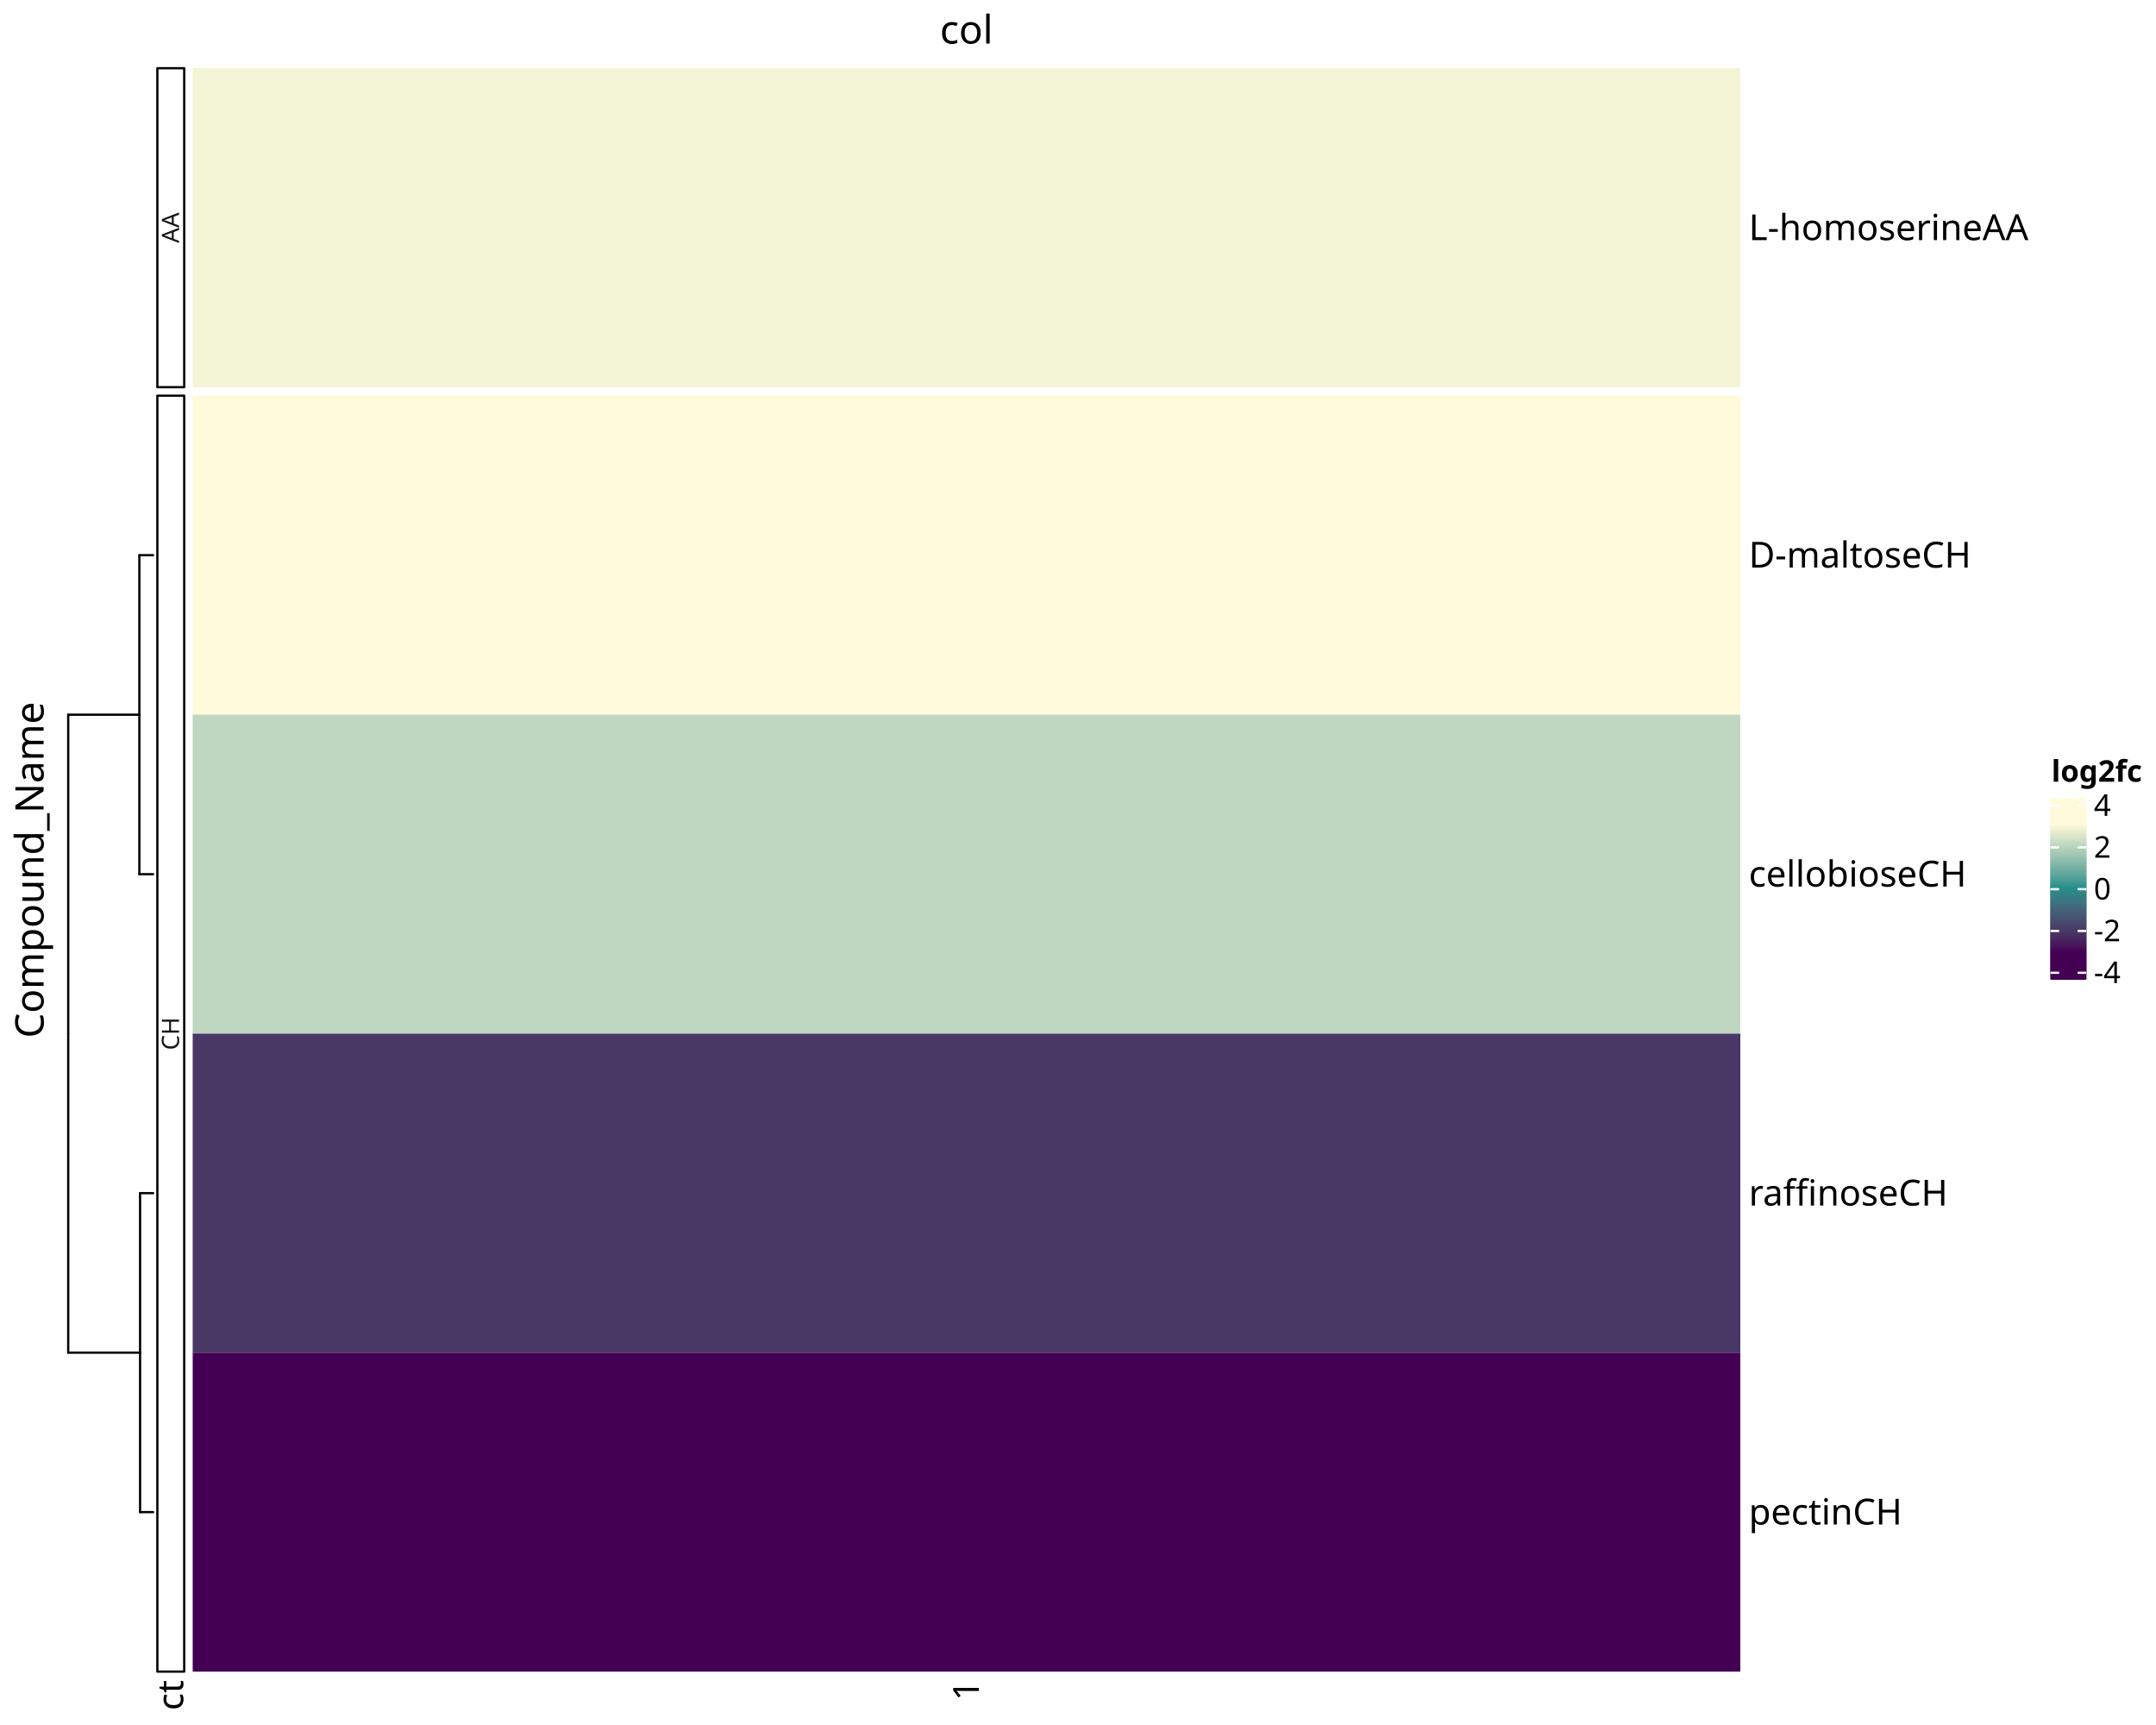
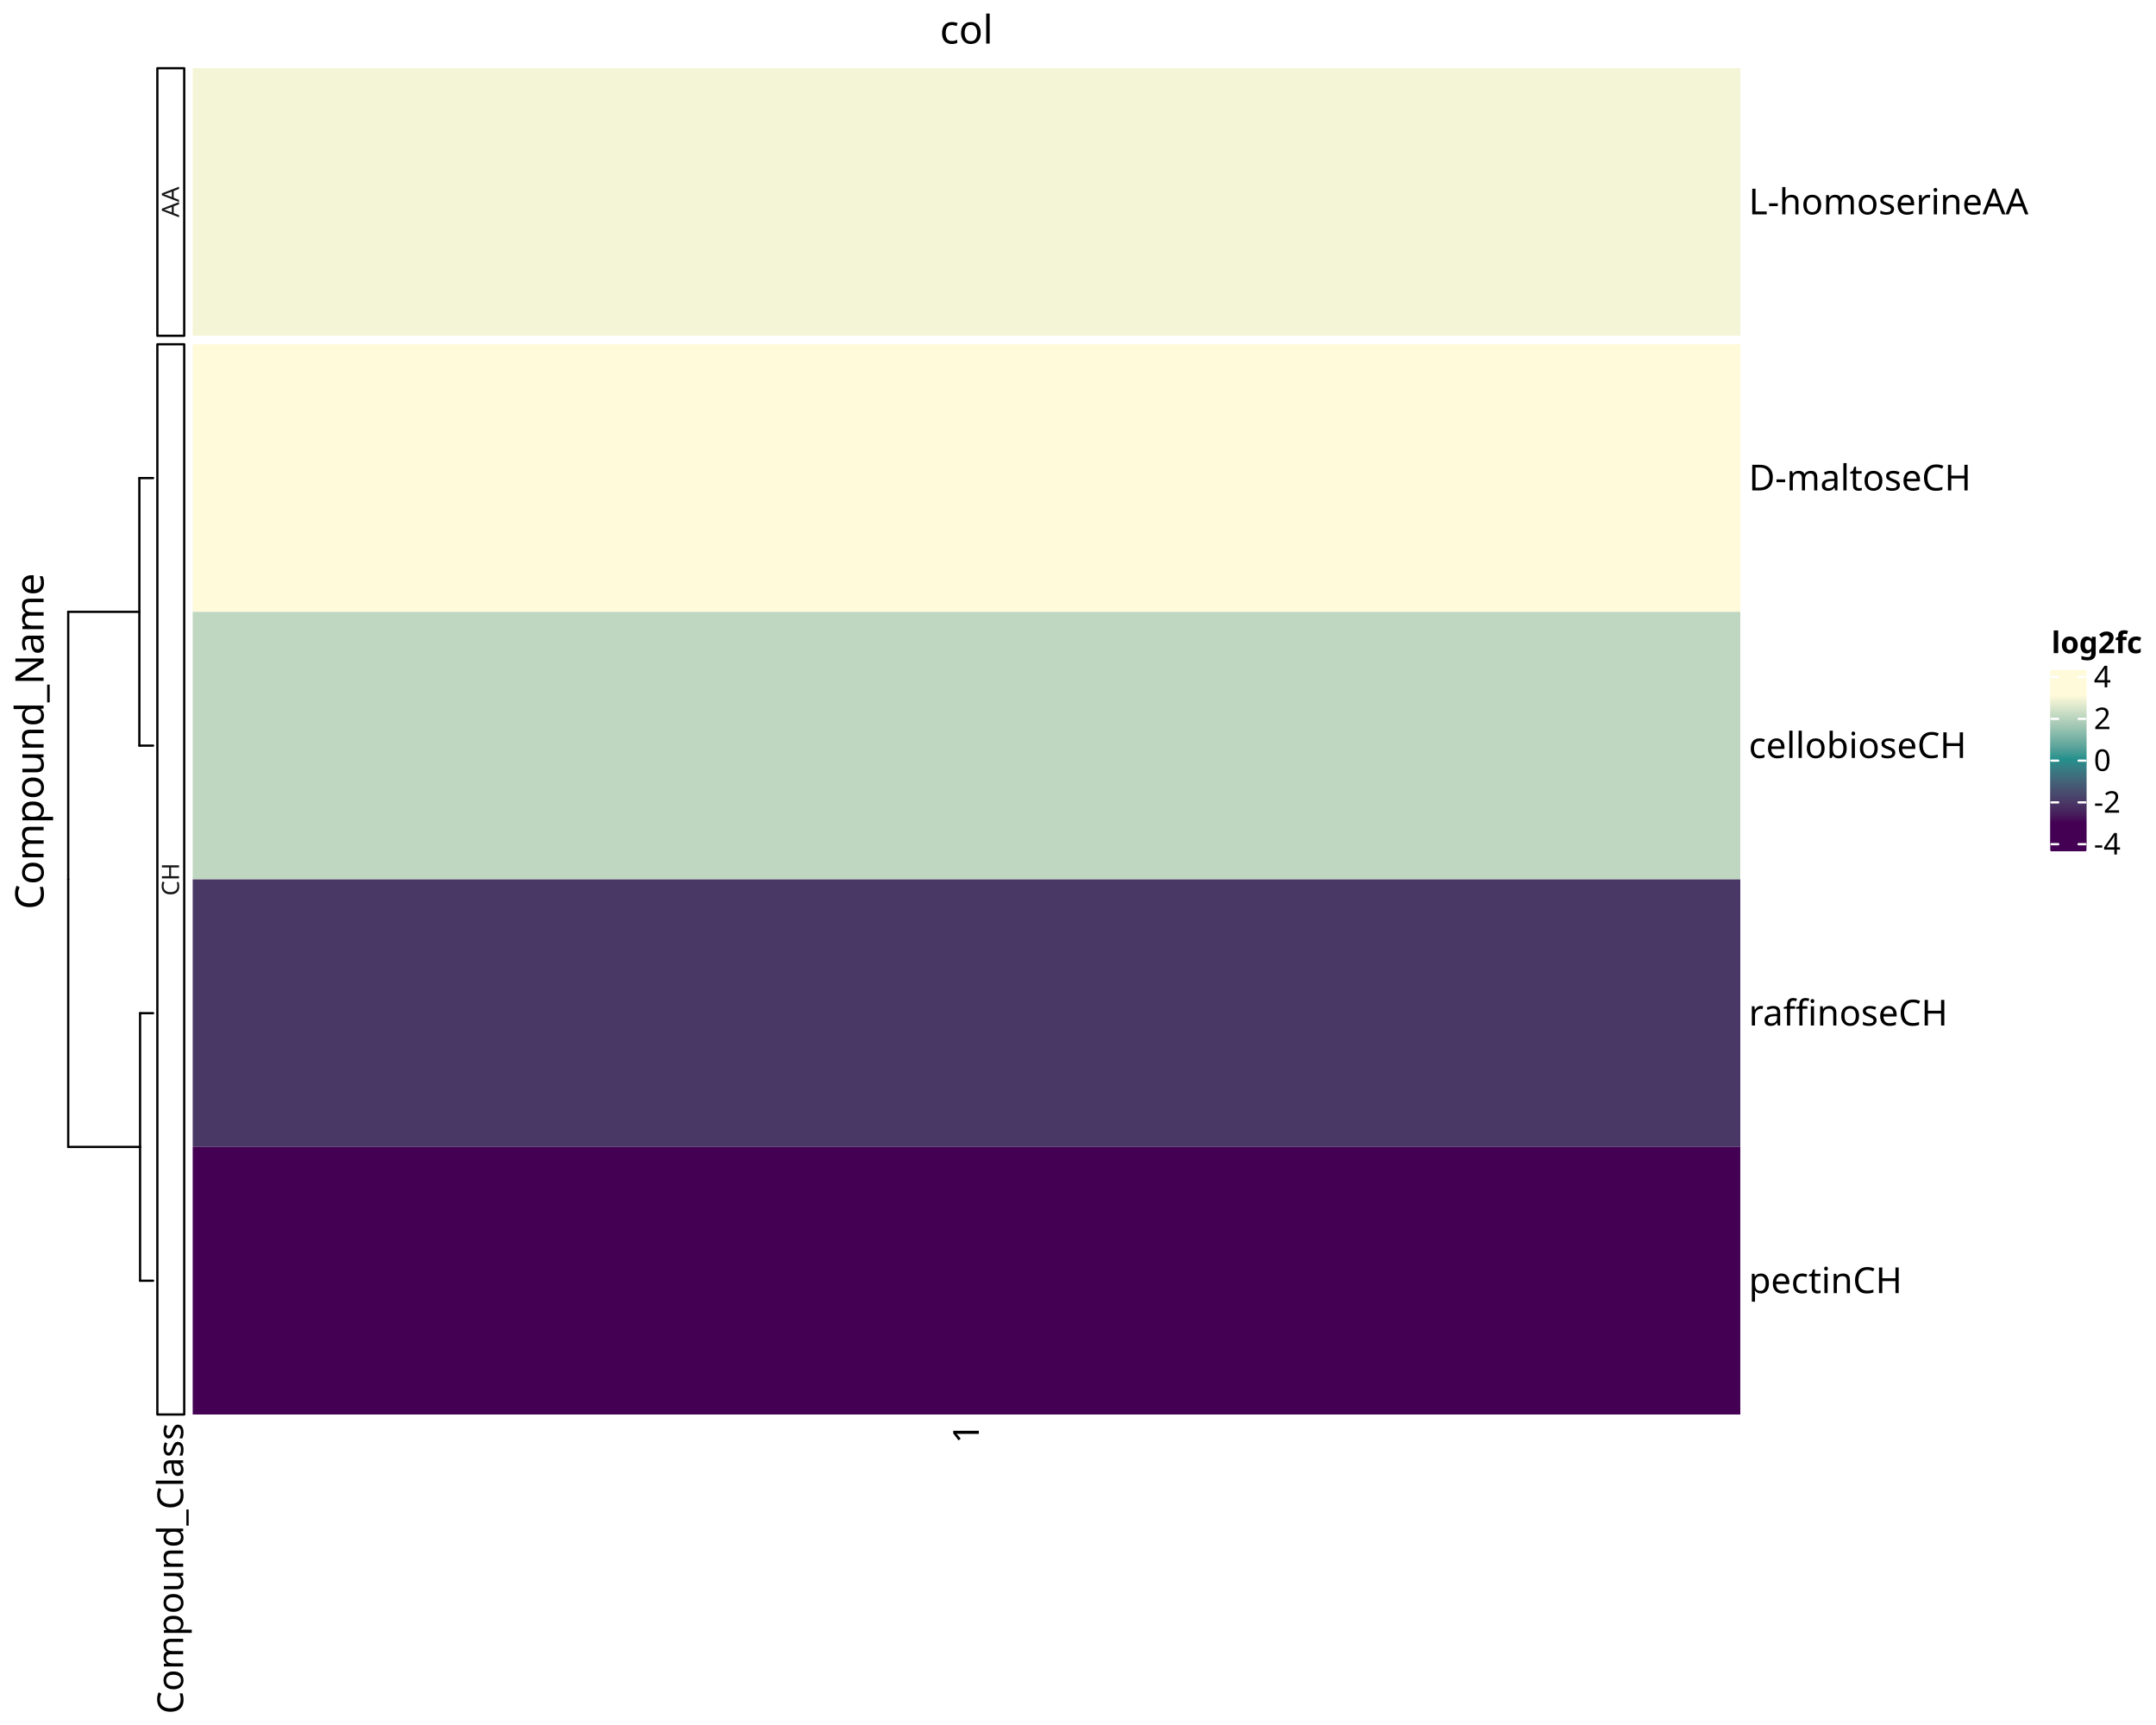
<svg xmlns="http://www.w3.org/2000/svg" class="svglite" data-engine-version="2.0" width="720.00pt" height="576.00pt" viewBox="0 0 720.00 576.00">
  <defs>
    <style type="text/css">
    .svglite line, .svglite polyline, .svglite polygon, .svglite path, .svglite rect, .svglite circle {
      fill: none;
      stroke: #000000;
      stroke-linecap: round;
      stroke-linejoin: round;
      stroke-miterlimit: 10.00;
    }
  </style>
  </defs>
  <rect width="100%" height="100%" style="stroke: none; fill: #FFFFFF;" />
  <defs>
    <clipPath id="cpMC4wMHw3MjAuMDB8MC4wMHw1NzYuMDA=">
      <rect x="0.00" y="0.00" width="720.00" height="576.00" />
    </clipPath>
  </defs>
  <g clip-path="url(#cpMC4wMHw3MjAuMDB8MC4wMHw1NzYuMDA=)">
    <rect x="0.00" y="0.00" width="720.00" height="576.00" style="stroke-width: 0.75; stroke: #FFFFFF; fill: #FFFFFF;" />
-     <rect x="64.35" y="22.78" width="516.83" height="106.51" style="stroke-width: 0.75; stroke: none; fill: #F4F5D6;" />
-     <rect x="64.35" y="132.13" width="516.83" height="106.51" style="stroke-width: 0.75; stroke: none; fill: #FEFADA;" />
-     <rect x="64.35" y="238.64" width="516.83" height="106.51" style="stroke-width: 0.75; stroke: none; fill: #BFD7C0;" />
-     <rect x="64.35" y="345.15" width="516.83" height="106.51" style="stroke-width: 0.75; stroke: none; fill: #493765;" />
-     <rect x="64.35" y="451.67" width="516.83" height="106.51" style="stroke-width: 0.75; stroke: none; fill: #440154;" />
+     <rect x="64.35" y="22.78" width="516.83" height="89.34" style="stroke-width: 0.75; stroke: none; fill: #F4F5D6;" />
+     <rect x="64.35" y="114.96" width="516.83" height="89.34" style="stroke-width: 0.75; stroke: none; fill: #FEFADA;" />
+     <rect x="64.35" y="204.30" width="516.83" height="89.34" style="stroke-width: 0.75; stroke: none; fill: #BFD7C0;" />
+     <rect x="64.35" y="293.64" width="516.83" height="89.34" style="stroke-width: 0.75; stroke: none; fill: #493765;" />
+     <rect x="64.35" y="382.98" width="516.83" height="89.34" style="stroke-width: 0.75; stroke: none; fill: #440154;" />
    <text x="322.76" y="14.56" text-anchor="middle" style="font-size: 13.20px; font-family: sans;" textLength="16.88px" lengthAdjust="spacingAndGlyphs">col</text>
-     <text transform="translate(14.56,290.48) rotate(-90)" text-anchor="middle" style="font-size: 13.20px; font-family: sans;" textLength="107.15px" lengthAdjust="spacingAndGlyphs">Compound_Name</text>
-     <line x1="46.54" y1="238.64" x2="22.78" y2="238.64" style="stroke-width: 0.75;" />
-     <line x1="22.78" y1="238.64" x2="22.78" y2="345.15" style="stroke-width: 0.75;" />
-     <line x1="46.78" y1="451.67" x2="22.78" y2="451.67" style="stroke-width: 0.75;" />
-     <line x1="22.78" y1="451.67" x2="22.78" y2="345.15" style="stroke-width: 0.75;" />
-     <line x1="51.13" y1="185.39" x2="46.54" y2="185.39" style="stroke-width: 0.75;" />
-     <line x1="46.54" y1="185.39" x2="46.54" y2="238.64" style="stroke-width: 0.75;" />
-     <line x1="51.13" y1="291.90" x2="46.54" y2="291.90" style="stroke-width: 0.75;" />
-     <line x1="46.54" y1="291.90" x2="46.54" y2="238.64" style="stroke-width: 0.75;" />
-     <line x1="51.13" y1="398.41" x2="46.78" y2="398.41" style="stroke-width: 0.75;" />
-     <line x1="46.78" y1="398.41" x2="46.78" y2="451.67" style="stroke-width: 0.75;" />
-     <line x1="51.13" y1="504.92" x2="46.78" y2="504.92" style="stroke-width: 0.75;" />
-     <line x1="46.78" y1="504.92" x2="46.78" y2="451.67" style="stroke-width: 0.75;" />
-     <text x="584.01" y="80.17" style="font-size: 12.00px; font-family: sans;" textLength="89.40px" lengthAdjust="spacingAndGlyphs">L-homoserineAA</text>
-     <text x="584.01" y="189.52" style="font-size: 12.00px; font-family: sans;" textLength="72.03px" lengthAdjust="spacingAndGlyphs">D-maltoseCH</text>
-     <text x="584.01" y="296.03" style="font-size: 12.00px; font-family: sans;" textLength="70.71px" lengthAdjust="spacingAndGlyphs">cellobioseCH</text>
-     <text x="584.01" y="402.54" style="font-size: 12.00px; font-family: sans;" textLength="63.37px" lengthAdjust="spacingAndGlyphs">raffinoseCH</text>
-     <text x="584.01" y="509.05" style="font-size: 12.00px; font-family: sans;" textLength="49.36px" lengthAdjust="spacingAndGlyphs">pectinCH</text>
-     <text transform="translate(326.89,561.01) rotate(-90)" text-anchor="end" style="font-size: 12.00px; font-family: sans;" textLength="6.67px" lengthAdjust="spacingAndGlyphs">1</text>
-     <rect x="52.55" y="22.78" width="8.97" height="106.51" style="stroke-width: 0.75; fill: #FFFFFF;" />
-     <text transform="translate(59.78,76.04) rotate(-90)" text-anchor="middle" style="font-size: 8.00px; fill: #161616; font-family: sans;" textLength="10.68px" lengthAdjust="spacingAndGlyphs">AA</text>
-     <rect x="52.55" y="132.13" width="8.97" height="426.05" style="stroke-width: 0.75; fill: #FFFFFF;" />
-     <text transform="translate(59.78,345.15) rotate(-90)" text-anchor="middle" style="font-size: 8.00px; fill: #161616; font-family: sans;" textLength="11.56px" lengthAdjust="spacingAndGlyphs">CH</text>
-     <text transform="translate(61.16,561.01) rotate(-90)" text-anchor="end" style="font-size: 12.00px; font-family: sans;" textLength="9.34px" lengthAdjust="spacingAndGlyphs">ct</text>
-     <text x="685.07" y="261.03" style="font-size: 10.00px; font-weight: bold; font-family: sans;" textLength="26.69px" lengthAdjust="spacingAndGlyphs">log2fc</text>
-     <text x="699.24" y="328.26" style="font-size: 10.00px; font-family: sans;" textLength="8.89px" lengthAdjust="spacingAndGlyphs">-4</text>
-     <text x="699.24" y="314.30" style="font-size: 10.00px; font-family: sans;" textLength="8.89px" lengthAdjust="spacingAndGlyphs">-2</text>
-     <text x="699.24" y="300.35" style="font-size: 10.00px; font-family: sans;" textLength="5.56px" lengthAdjust="spacingAndGlyphs">0</text>
-     <text x="699.24" y="286.39" style="font-size: 10.00px; font-family: sans;" textLength="5.56px" lengthAdjust="spacingAndGlyphs">2</text>
-     <text x="699.24" y="272.43" style="font-size: 10.00px; font-family: sans;" textLength="5.56px" lengthAdjust="spacingAndGlyphs">4</text>
-     <rect x="685.07" y="267.00" width="11.34" height="1.99" style="stroke-width: 0.75; stroke: #FEFADA; fill: #FEFADA;" />
-     <rect x="685.07" y="268.99" width="11.34" height="0.58" style="stroke-width: 0.75; stroke: #FEFADA; fill: #FEFADA;" />
-     <rect x="685.07" y="269.57" width="11.34" height="0.58" style="stroke-width: 0.75; stroke: #FEFADA; fill: #FEFADA;" />
-     <rect x="685.07" y="270.14" width="11.34" height="0.58" style="stroke-width: 0.75; stroke: #FEFADA; fill: #FEFADA;" />
-     <rect x="685.07" y="270.72" width="11.34" height="0.58" style="stroke-width: 0.75; stroke: #FEFADA; fill: #FEFADA;" />
-     <rect x="685.07" y="271.30" width="11.34" height="0.58" style="stroke-width: 0.75; stroke: #FEFADA; fill: #FEFADA;" />
-     <rect x="685.07" y="271.87" width="11.34" height="0.58" style="stroke-width: 0.75; stroke: #FEFADA; fill: #FEFADA;" />
-     <rect x="685.07" y="272.45" width="11.34" height="0.58" style="stroke-width: 0.75; stroke: #FEFADA; fill: #FEFADA;" />
-     <rect x="685.07" y="273.02" width="11.34" height="0.58" style="stroke-width: 0.75; stroke: #FEFADA; fill: #FEFADA;" />
-     <rect x="685.07" y="273.60" width="11.34" height="0.58" style="stroke-width: 0.75; stroke: #FEFADA; fill: #FEFADA;" />
-     <rect x="685.07" y="274.17" width="11.34" height="0.58" style="stroke-width: 0.75; stroke: #FEFADA; fill: #FEFADA;" />
-     <rect x="685.07" y="274.75" width="11.34" height="0.58" style="stroke-width: 0.75; stroke: #FEFADA; fill: #FEFADA;" />
-     <rect x="685.07" y="275.32" width="11.34" height="0.58" style="stroke-width: 0.75; stroke: #FEFADA; fill: #FEFADA;" />
-     <rect x="685.07" y="275.90" width="11.34" height="0.58" style="stroke-width: 0.75; stroke: #F9F7D8; fill: #F9F7D8;" />
-     <rect x="685.07" y="276.47" width="11.34" height="0.58" style="stroke-width: 0.75; stroke: #F4F4D6; fill: #F4F4D6;" />
-     <rect x="685.07" y="277.05" width="11.34" height="0.58" style="stroke-width: 0.75; stroke: #EEF1D4; fill: #EEF1D4;" />
-     <rect x="685.07" y="277.63" width="11.34" height="0.58" style="stroke-width: 0.75; stroke: #E9EED1; fill: #E9EED1;" />
-     <rect x="685.07" y="278.20" width="11.34" height="0.58" style="stroke-width: 0.75; stroke: #E4EBCF; fill: #E4EBCF;" />
-     <rect x="685.07" y="278.78" width="11.34" height="0.58" style="stroke-width: 0.75; stroke: #DEE8CD; fill: #DEE8CD;" />
-     <rect x="685.07" y="279.35" width="11.34" height="0.58" style="stroke-width: 0.75; stroke: #D9E6CB; fill: #D9E6CB;" />
-     <rect x="685.07" y="279.93" width="11.34" height="0.58" style="stroke-width: 0.75; stroke: #D4E3C9; fill: #D4E3C9;" />
-     <rect x="685.07" y="280.50" width="11.34" height="0.58" style="stroke-width: 0.75; stroke: #CEE0C6; fill: #CEE0C6;" />
-     <rect x="685.07" y="281.08" width="11.34" height="0.58" style="stroke-width: 0.75; stroke: #C9DDC4; fill: #C9DDC4;" />
-     <rect x="685.07" y="281.65" width="11.34" height="0.58" style="stroke-width: 0.75; stroke: #C4DAC2; fill: #C4DAC2;" />
-     <rect x="685.07" y="282.23" width="11.34" height="0.58" style="stroke-width: 0.75; stroke: #BED7C0; fill: #BED7C0;" />
-     <rect x="685.07" y="282.81" width="11.34" height="0.58" style="stroke-width: 0.75; stroke: #B9D4BE; fill: #B9D4BE;" />
-     <rect x="685.07" y="283.38" width="11.34" height="0.58" style="stroke-width: 0.75; stroke: #B4D1BC; fill: #B4D1BC;" />
-     <rect x="685.07" y="283.96" width="11.34" height="0.58" style="stroke-width: 0.75; stroke: #AECEBA; fill: #AECEBA;" />
-     <rect x="685.07" y="284.53" width="11.34" height="0.58" style="stroke-width: 0.75; stroke: #A9CBB7; fill: #A9CBB7;" />
-     <rect x="685.07" y="285.11" width="11.34" height="0.58" style="stroke-width: 0.75; stroke: #A3C8B5; fill: #A3C8B5;" />
-     <rect x="685.07" y="285.68" width="11.34" height="0.58" style="stroke-width: 0.75; stroke: #9EC6B3; fill: #9EC6B3;" />
-     <rect x="685.07" y="286.26" width="11.34" height="0.58" style="stroke-width: 0.75; stroke: #99C3B1; fill: #99C3B1;" />
-     <rect x="685.07" y="286.83" width="11.34" height="0.58" style="stroke-width: 0.75; stroke: #93C0AF; fill: #93C0AF;" />
-     <rect x="685.07" y="287.41" width="11.34" height="0.58" style="stroke-width: 0.75; stroke: #8DBDAD; fill: #8DBDAD;" />
-     <rect x="685.07" y="287.99" width="11.34" height="0.58" style="stroke-width: 0.75; stroke: #88BAAB; fill: #88BAAB;" />
-     <rect x="685.07" y="288.56" width="11.34" height="0.58" style="stroke-width: 0.75; stroke: #82B7A9; fill: #82B7A9;" />
-     <rect x="685.07" y="289.14" width="11.34" height="0.58" style="stroke-width: 0.75; stroke: #7DB4A6; fill: #7DB4A6;" />
-     <rect x="685.07" y="289.71" width="11.34" height="0.58" style="stroke-width: 0.75; stroke: #77B1A4; fill: #77B1A4;" />
-     <rect x="685.07" y="290.29" width="11.34" height="0.58" style="stroke-width: 0.75; stroke: #71AFA2; fill: #71AFA2;" />
-     <rect x="685.07" y="290.86" width="11.34" height="0.58" style="stroke-width: 0.75; stroke: #6BACA0; fill: #6BACA0;" />
-     <rect x="685.07" y="291.44" width="11.34" height="0.58" style="stroke-width: 0.75; stroke: #65A99E; fill: #65A99E;" />
-     <rect x="685.07" y="292.01" width="11.34" height="0.58" style="stroke-width: 0.75; stroke: #5FA69C; fill: #5FA69C;" />
-     <rect x="685.07" y="292.59" width="11.34" height="0.58" style="stroke-width: 0.75; stroke: #59A39A; fill: #59A39A;" />
-     <rect x="685.07" y="293.17" width="11.34" height="0.58" style="stroke-width: 0.75; stroke: #52A098; fill: #52A098;" />
-     <rect x="685.07" y="293.74" width="11.34" height="0.58" style="stroke-width: 0.75; stroke: #4B9D96; fill: #4B9D96;" />
-     <rect x="685.07" y="294.32" width="11.34" height="0.58" style="stroke-width: 0.75; stroke: #449B94; fill: #449B94;" />
-     <rect x="685.07" y="294.89" width="11.34" height="0.58" style="stroke-width: 0.75; stroke: #3C9892; fill: #3C9892;" />
-     <rect x="685.07" y="295.47" width="11.34" height="0.58" style="stroke-width: 0.75; stroke: #349590; fill: #349590;" />
-     <rect x="685.07" y="296.04" width="11.34" height="0.58" style="stroke-width: 0.75; stroke: #2A928E; fill: #2A928E;" />
-     <rect x="685.07" y="296.62" width="11.34" height="0.58" style="stroke-width: 0.75; stroke: #228F8C; fill: #228F8C;" />
-     <rect x="685.07" y="297.19" width="11.34" height="0.58" style="stroke-width: 0.75; stroke: #288C8A; fill: #288C8A;" />
-     <rect x="685.07" y="297.77" width="11.34" height="0.58" style="stroke-width: 0.75; stroke: #2C8889; fill: #2C8889;" />
-     <rect x="685.07" y="298.34" width="11.34" height="0.58" style="stroke-width: 0.75; stroke: #308587; fill: #308587;" />
-     <rect x="685.07" y="298.92" width="11.34" height="0.58" style="stroke-width: 0.75; stroke: #338186; fill: #338186;" />
-     <rect x="685.07" y="299.50" width="11.34" height="0.58" style="stroke-width: 0.75; stroke: #367E84; fill: #367E84;" />
-     <rect x="685.07" y="300.07" width="11.34" height="0.58" style="stroke-width: 0.75; stroke: #387A83; fill: #387A83;" />
-     <rect x="685.07" y="300.65" width="11.34" height="0.58" style="stroke-width: 0.75; stroke: #3A7781; fill: #3A7781;" />
-     <rect x="685.07" y="301.22" width="11.34" height="0.58" style="stroke-width: 0.75; stroke: #3C737F; fill: #3C737F;" />
-     <rect x="685.07" y="301.80" width="11.34" height="0.58" style="stroke-width: 0.75; stroke: #3E707E; fill: #3E707E;" />
-     <rect x="685.07" y="302.37" width="11.34" height="0.58" style="stroke-width: 0.75; stroke: #406C7C; fill: #406C7C;" />
-     <rect x="685.07" y="302.95" width="11.34" height="0.58" style="stroke-width: 0.75; stroke: #41697B; fill: #41697B;" />
-     <rect x="685.07" y="303.52" width="11.34" height="0.58" style="stroke-width: 0.75; stroke: #426579; fill: #426579;" />
-     <rect x="685.07" y="304.10" width="11.34" height="0.58" style="stroke-width: 0.75; stroke: #446278; fill: #446278;" />
-     <rect x="685.07" y="304.68" width="11.34" height="0.58" style="stroke-width: 0.75; stroke: #455E76; fill: #455E76;" />
-     <rect x="685.07" y="305.25" width="11.34" height="0.58" style="stroke-width: 0.75; stroke: #455B75; fill: #455B75;" />
-     <rect x="685.07" y="305.83" width="11.34" height="0.58" style="stroke-width: 0.75; stroke: #465773; fill: #465773;" />
-     <rect x="685.07" y="306.40" width="11.34" height="0.58" style="stroke-width: 0.75; stroke: #475472; fill: #475472;" />
-     <rect x="685.07" y="306.98" width="11.34" height="0.58" style="stroke-width: 0.75; stroke: #475070; fill: #475070;" />
-     <rect x="685.07" y="307.55" width="11.34" height="0.58" style="stroke-width: 0.75; stroke: #484D6F; fill: #484D6F;" />
-     <rect x="685.07" y="308.13" width="11.34" height="0.58" style="stroke-width: 0.75; stroke: #484A6D; fill: #484A6D;" />
-     <rect x="685.07" y="308.70" width="11.34" height="0.58" style="stroke-width: 0.75; stroke: #49466C; fill: #49466C;" />
-     <rect x="685.07" y="309.28" width="11.34" height="0.58" style="stroke-width: 0.75; stroke: #49426A; fill: #49426A;" />
-     <rect x="685.07" y="309.86" width="11.34" height="0.58" style="stroke-width: 0.75; stroke: #493F69; fill: #493F69;" />
-     <rect x="685.07" y="310.43" width="11.34" height="0.58" style="stroke-width: 0.75; stroke: #493B67; fill: #493B67;" />
-     <rect x="685.07" y="311.01" width="11.34" height="0.58" style="stroke-width: 0.75; stroke: #493866; fill: #493866;" />
-     <rect x="685.07" y="311.58" width="11.34" height="0.58" style="stroke-width: 0.75; stroke: #493464; fill: #493464;" />
-     <rect x="685.07" y="312.16" width="11.34" height="0.58" style="stroke-width: 0.75; stroke: #493062; fill: #493062;" />
-     <rect x="685.07" y="312.73" width="11.34" height="0.58" style="stroke-width: 0.75; stroke: #482D61; fill: #482D61;" />
-     <rect x="685.07" y="313.31" width="11.34" height="0.58" style="stroke-width: 0.75; stroke: #48295F; fill: #48295F;" />
-     <rect x="685.07" y="313.88" width="11.34" height="0.58" style="stroke-width: 0.75; stroke: #48255E; fill: #48255E;" />
-     <rect x="685.07" y="314.46" width="11.34" height="0.58" style="stroke-width: 0.75; stroke: #47205C; fill: #47205C;" />
-     <rect x="685.07" y="315.04" width="11.34" height="0.58" style="stroke-width: 0.75; stroke: #471C5B; fill: #471C5B;" />
-     <rect x="685.07" y="315.61" width="11.34" height="0.58" style="stroke-width: 0.75; stroke: #461759; fill: #461759;" />
-     <rect x="685.07" y="316.19" width="11.34" height="0.58" style="stroke-width: 0.75; stroke: #461258; fill: #461258;" />
-     <rect x="685.07" y="316.76" width="11.34" height="0.58" style="stroke-width: 0.75; stroke: #450C56; fill: #450C56;" />
-     <rect x="685.07" y="317.34" width="11.34" height="0.58" style="stroke-width: 0.75; stroke: #440455; fill: #440455;" />
-     <rect x="685.07" y="317.91" width="11.34" height="0.58" style="stroke-width: 0.75; stroke: #440154; fill: #440154;" />
-     <rect x="685.07" y="318.49" width="11.34" height="0.58" style="stroke-width: 0.75; stroke: #440154; fill: #440154;" />
-     <rect x="685.07" y="319.06" width="11.34" height="0.58" style="stroke-width: 0.75; stroke: #440154; fill: #440154;" />
-     <rect x="685.07" y="319.64" width="11.34" height="0.58" style="stroke-width: 0.75; stroke: #440154; fill: #440154;" />
-     <rect x="685.07" y="320.21" width="11.34" height="0.58" style="stroke-width: 0.75; stroke: #440154; fill: #440154;" />
-     <rect x="685.07" y="320.79" width="11.34" height="0.58" style="stroke-width: 0.75; stroke: #440154; fill: #440154;" />
-     <rect x="685.07" y="321.37" width="11.34" height="0.58" style="stroke-width: 0.75; stroke: #440154; fill: #440154;" />
-     <rect x="685.07" y="321.94" width="11.34" height="0.58" style="stroke-width: 0.75; stroke: #440154; fill: #440154;" />
-     <rect x="685.07" y="322.52" width="11.34" height="0.58" style="stroke-width: 0.75; stroke: #440154; fill: #440154;" />
-     <rect x="685.07" y="323.09" width="11.34" height="0.58" style="stroke-width: 0.75; stroke: #440154; fill: #440154;" />
-     <rect x="685.07" y="323.67" width="11.34" height="0.58" style="stroke-width: 0.75; stroke: #440154; fill: #440154;" />
-     <rect x="685.07" y="324.24" width="11.34" height="0.58" style="stroke-width: 0.75; stroke: #440154; fill: #440154;" />
-     <rect x="685.07" y="324.82" width="11.34" height="1.99" style="stroke-width: 0.75; stroke: #440154; fill: #440154;" />
-     <line x1="685.07" y1="324.82" x2="687.34" y2="324.82" style="stroke-width: 0.75; stroke: #FFFFFF;" />
-     <line x1="685.07" y1="310.86" x2="687.34" y2="310.86" style="stroke-width: 0.75; stroke: #FFFFFF;" />
-     <line x1="685.07" y1="296.91" x2="687.34" y2="296.91" style="stroke-width: 0.75; stroke: #FFFFFF;" />
-     <line x1="685.07" y1="282.95" x2="687.34" y2="282.95" style="stroke-width: 0.75; stroke: #FFFFFF;" />
-     <line x1="685.07" y1="268.99" x2="687.34" y2="268.99" style="stroke-width: 0.75; stroke: #FFFFFF;" />
-     <line x1="696.41" y1="324.82" x2="694.14" y2="324.82" style="stroke-width: 0.75; stroke: #FFFFFF;" />
-     <line x1="696.41" y1="310.86" x2="694.14" y2="310.86" style="stroke-width: 0.75; stroke: #FFFFFF;" />
-     <line x1="696.41" y1="296.91" x2="694.14" y2="296.91" style="stroke-width: 0.75; stroke: #FFFFFF;" />
-     <line x1="696.41" y1="282.95" x2="694.14" y2="282.95" style="stroke-width: 0.75; stroke: #FFFFFF;" />
-     <line x1="696.41" y1="268.99" x2="694.14" y2="268.99" style="stroke-width: 0.75; stroke: #FFFFFF;" />
+     <text transform="translate(14.56,247.55) rotate(-90)" text-anchor="middle" style="font-size: 13.20px; font-family: sans;" textLength="107.15px" lengthAdjust="spacingAndGlyphs">Compound_Name</text>
+     <line x1="46.54" y1="204.30" x2="22.78" y2="204.30" style="stroke-width: 0.75;" />
+     <line x1="22.78" y1="204.30" x2="22.78" y2="293.64" style="stroke-width: 0.75;" />
+     <line x1="46.78" y1="382.98" x2="22.78" y2="382.98" style="stroke-width: 0.75;" />
+     <line x1="22.78" y1="382.98" x2="22.78" y2="293.64" style="stroke-width: 0.75;" />
+     <line x1="51.13" y1="159.63" x2="46.54" y2="159.63" style="stroke-width: 0.75;" />
+     <line x1="46.54" y1="159.63" x2="46.54" y2="204.30" style="stroke-width: 0.75;" />
+     <line x1="51.13" y1="248.97" x2="46.54" y2="248.97" style="stroke-width: 0.75;" />
+     <line x1="46.54" y1="248.97" x2="46.54" y2="204.30" style="stroke-width: 0.75;" />
+     <line x1="51.13" y1="338.31" x2="46.78" y2="338.31" style="stroke-width: 0.75;" />
+     <line x1="46.78" y1="338.31" x2="46.78" y2="382.98" style="stroke-width: 0.75;" />
+     <line x1="51.13" y1="427.65" x2="46.78" y2="427.65" style="stroke-width: 0.75;" />
+     <line x1="46.78" y1="427.65" x2="46.78" y2="382.98" style="stroke-width: 0.75;" />
+     <text x="584.01" y="71.58" style="font-size: 12.00px; font-family: sans;" textLength="89.40px" lengthAdjust="spacingAndGlyphs">L-homoserineAA</text>
+     <text x="584.01" y="163.76" style="font-size: 12.00px; font-family: sans;" textLength="72.03px" lengthAdjust="spacingAndGlyphs">D-maltoseCH</text>
+     <text x="584.01" y="253.10" style="font-size: 12.00px; font-family: sans;" textLength="70.71px" lengthAdjust="spacingAndGlyphs">cellobioseCH</text>
+     <text x="584.01" y="342.44" style="font-size: 12.00px; font-family: sans;" textLength="63.37px" lengthAdjust="spacingAndGlyphs">raffinoseCH</text>
+     <text x="584.01" y="431.78" style="font-size: 12.00px; font-family: sans;" textLength="49.36px" lengthAdjust="spacingAndGlyphs">pectinCH</text>
+     <text transform="translate(326.89,475.16) rotate(-90)" text-anchor="end" style="font-size: 12.00px; font-family: sans;" textLength="6.67px" lengthAdjust="spacingAndGlyphs">1</text>
+     <rect x="52.55" y="22.78" width="8.97" height="89.34" style="stroke-width: 0.75; fill: #FFFFFF;" />
+     <text transform="translate(59.78,67.45) rotate(-90)" text-anchor="middle" style="font-size: 8.00px; fill: #161616; font-family: sans;" textLength="10.68px" lengthAdjust="spacingAndGlyphs">AA</text>
+     <rect x="52.55" y="114.96" width="8.97" height="357.36" style="stroke-width: 0.75; fill: #FFFFFF;" />
+     <text transform="translate(59.78,293.64) rotate(-90)" text-anchor="middle" style="font-size: 8.00px; fill: #161616; font-family: sans;" textLength="11.56px" lengthAdjust="spacingAndGlyphs">CH</text>
+     <text transform="translate(61.16,475.16) rotate(-90)" text-anchor="end" style="font-size: 12.00px; font-family: sans;" textLength="95.41px" lengthAdjust="spacingAndGlyphs">Compound_Class</text>
+     <text x="685.07" y="218.10" style="font-size: 10.00px; font-weight: bold; font-family: sans;" textLength="26.69px" lengthAdjust="spacingAndGlyphs">log2fc</text>
+     <text x="699.24" y="285.33" style="font-size: 10.00px; font-family: sans;" textLength="8.89px" lengthAdjust="spacingAndGlyphs">-4</text>
+     <text x="699.24" y="271.37" style="font-size: 10.00px; font-family: sans;" textLength="8.89px" lengthAdjust="spacingAndGlyphs">-2</text>
+     <text x="699.24" y="257.42" style="font-size: 10.00px; font-family: sans;" textLength="5.56px" lengthAdjust="spacingAndGlyphs">0</text>
+     <text x="699.24" y="243.46" style="font-size: 10.00px; font-family: sans;" textLength="5.56px" lengthAdjust="spacingAndGlyphs">2</text>
+     <text x="699.24" y="229.51" style="font-size: 10.00px; font-family: sans;" textLength="5.56px" lengthAdjust="spacingAndGlyphs">4</text>
+     <rect x="685.07" y="224.07" width="11.34" height="1.99" style="stroke-width: 0.75; stroke: #FEFADA; fill: #FEFADA;" />
+     <rect x="685.07" y="226.06" width="11.34" height="0.58" style="stroke-width: 0.75; stroke: #FEFADA; fill: #FEFADA;" />
+     <rect x="685.07" y="226.64" width="11.34" height="0.58" style="stroke-width: 0.75; stroke: #FEFADA; fill: #FEFADA;" />
+     <rect x="685.07" y="227.22" width="11.34" height="0.58" style="stroke-width: 0.75; stroke: #FEFADA; fill: #FEFADA;" />
+     <rect x="685.07" y="227.79" width="11.34" height="0.58" style="stroke-width: 0.75; stroke: #FEFADA; fill: #FEFADA;" />
+     <rect x="685.07" y="228.37" width="11.34" height="0.58" style="stroke-width: 0.75; stroke: #FEFADA; fill: #FEFADA;" />
+     <rect x="685.07" y="228.94" width="11.34" height="0.58" style="stroke-width: 0.75; stroke: #FEFADA; fill: #FEFADA;" />
+     <rect x="685.07" y="229.52" width="11.34" height="0.58" style="stroke-width: 0.75; stroke: #FEFADA; fill: #FEFADA;" />
+     <rect x="685.07" y="230.09" width="11.34" height="0.58" style="stroke-width: 0.75; stroke: #FEFADA; fill: #FEFADA;" />
+     <rect x="685.07" y="230.67" width="11.34" height="0.58" style="stroke-width: 0.75; stroke: #FEFADA; fill: #FEFADA;" />
+     <rect x="685.07" y="231.24" width="11.34" height="0.58" style="stroke-width: 0.75; stroke: #FEFADA; fill: #FEFADA;" />
+     <rect x="685.07" y="231.82" width="11.34" height="0.58" style="stroke-width: 0.75; stroke: #FEFADA; fill: #FEFADA;" />
+     <rect x="685.07" y="232.40" width="11.34" height="0.58" style="stroke-width: 0.75; stroke: #FEFADA; fill: #FEFADA;" />
+     <rect x="685.07" y="232.97" width="11.34" height="0.58" style="stroke-width: 0.75; stroke: #F9F7D8; fill: #F9F7D8;" />
+     <rect x="685.07" y="233.55" width="11.34" height="0.58" style="stroke-width: 0.75; stroke: #F4F4D6; fill: #F4F4D6;" />
+     <rect x="685.07" y="234.12" width="11.34" height="0.58" style="stroke-width: 0.75; stroke: #EEF1D4; fill: #EEF1D4;" />
+     <rect x="685.07" y="234.70" width="11.34" height="0.58" style="stroke-width: 0.75; stroke: #E9EED1; fill: #E9EED1;" />
+     <rect x="685.07" y="235.27" width="11.34" height="0.58" style="stroke-width: 0.75; stroke: #E4EBCF; fill: #E4EBCF;" />
+     <rect x="685.07" y="235.85" width="11.34" height="0.58" style="stroke-width: 0.75; stroke: #DEE8CD; fill: #DEE8CD;" />
+     <rect x="685.07" y="236.42" width="11.34" height="0.58" style="stroke-width: 0.75; stroke: #D9E6CB; fill: #D9E6CB;" />
+     <rect x="685.07" y="237.00" width="11.34" height="0.58" style="stroke-width: 0.75; stroke: #D4E3C9; fill: #D4E3C9;" />
+     <rect x="685.07" y="237.57" width="11.34" height="0.58" style="stroke-width: 0.75; stroke: #CEE0C6; fill: #CEE0C6;" />
+     <rect x="685.07" y="238.15" width="11.34" height="0.58" style="stroke-width: 0.75; stroke: #C9DDC4; fill: #C9DDC4;" />
+     <rect x="685.07" y="238.73" width="11.34" height="0.58" style="stroke-width: 0.75; stroke: #C4DAC2; fill: #C4DAC2;" />
+     <rect x="685.07" y="239.30" width="11.34" height="0.58" style="stroke-width: 0.75; stroke: #BED7C0; fill: #BED7C0;" />
+     <rect x="685.07" y="239.88" width="11.34" height="0.58" style="stroke-width: 0.75; stroke: #B9D4BE; fill: #B9D4BE;" />
+     <rect x="685.07" y="240.45" width="11.34" height="0.58" style="stroke-width: 0.75; stroke: #B4D1BC; fill: #B4D1BC;" />
+     <rect x="685.07" y="241.03" width="11.34" height="0.58" style="stroke-width: 0.75; stroke: #AECEBA; fill: #AECEBA;" />
+     <rect x="685.07" y="241.60" width="11.34" height="0.58" style="stroke-width: 0.75; stroke: #A9CBB7; fill: #A9CBB7;" />
+     <rect x="685.07" y="242.18" width="11.34" height="0.58" style="stroke-width: 0.75; stroke: #A3C8B5; fill: #A3C8B5;" />
+     <rect x="685.07" y="242.75" width="11.34" height="0.58" style="stroke-width: 0.75; stroke: #9EC6B3; fill: #9EC6B3;" />
+     <rect x="685.07" y="243.33" width="11.34" height="0.58" style="stroke-width: 0.75; stroke: #99C3B1; fill: #99C3B1;" />
+     <rect x="685.07" y="243.91" width="11.34" height="0.58" style="stroke-width: 0.75; stroke: #93C0AF; fill: #93C0AF;" />
+     <rect x="685.07" y="244.48" width="11.34" height="0.58" style="stroke-width: 0.75; stroke: #8DBDAD; fill: #8DBDAD;" />
+     <rect x="685.07" y="245.06" width="11.34" height="0.58" style="stroke-width: 0.75; stroke: #88BAAB; fill: #88BAAB;" />
+     <rect x="685.07" y="245.63" width="11.34" height="0.58" style="stroke-width: 0.75; stroke: #82B7A9; fill: #82B7A9;" />
+     <rect x="685.07" y="246.21" width="11.34" height="0.58" style="stroke-width: 0.75; stroke: #7DB4A6; fill: #7DB4A6;" />
+     <rect x="685.07" y="246.78" width="11.34" height="0.58" style="stroke-width: 0.75; stroke: #77B1A4; fill: #77B1A4;" />
+     <rect x="685.07" y="247.36" width="11.34" height="0.58" style="stroke-width: 0.75; stroke: #71AFA2; fill: #71AFA2;" />
+     <rect x="685.07" y="247.93" width="11.34" height="0.58" style="stroke-width: 0.75; stroke: #6BACA0; fill: #6BACA0;" />
+     <rect x="685.07" y="248.51" width="11.34" height="0.58" style="stroke-width: 0.75; stroke: #65A99E; fill: #65A99E;" />
+     <rect x="685.07" y="249.09" width="11.34" height="0.58" style="stroke-width: 0.75; stroke: #5FA69C; fill: #5FA69C;" />
+     <rect x="685.07" y="249.66" width="11.34" height="0.58" style="stroke-width: 0.75; stroke: #59A39A; fill: #59A39A;" />
+     <rect x="685.07" y="250.24" width="11.34" height="0.58" style="stroke-width: 0.75; stroke: #52A098; fill: #52A098;" />
+     <rect x="685.07" y="250.81" width="11.34" height="0.58" style="stroke-width: 0.75; stroke: #4B9D96; fill: #4B9D96;" />
+     <rect x="685.07" y="251.39" width="11.34" height="0.58" style="stroke-width: 0.75; stroke: #449B94; fill: #449B94;" />
+     <rect x="685.07" y="251.96" width="11.34" height="0.58" style="stroke-width: 0.75; stroke: #3C9892; fill: #3C9892;" />
+     <rect x="685.07" y="252.54" width="11.34" height="0.58" style="stroke-width: 0.75; stroke: #349590; fill: #349590;" />
+     <rect x="685.07" y="253.11" width="11.34" height="0.58" style="stroke-width: 0.75; stroke: #2A928E; fill: #2A928E;" />
+     <rect x="685.07" y="253.69" width="11.34" height="0.58" style="stroke-width: 0.75; stroke: #228F8C; fill: #228F8C;" />
+     <rect x="685.07" y="254.27" width="11.34" height="0.58" style="stroke-width: 0.75; stroke: #288C8A; fill: #288C8A;" />
+     <rect x="685.07" y="254.84" width="11.34" height="0.58" style="stroke-width: 0.75; stroke: #2C8889; fill: #2C8889;" />
+     <rect x="685.07" y="255.42" width="11.34" height="0.58" style="stroke-width: 0.75; stroke: #308587; fill: #308587;" />
+     <rect x="685.07" y="255.99" width="11.34" height="0.58" style="stroke-width: 0.75; stroke: #338186; fill: #338186;" />
+     <rect x="685.07" y="256.57" width="11.34" height="0.58" style="stroke-width: 0.75; stroke: #367E84; fill: #367E84;" />
+     <rect x="685.07" y="257.14" width="11.34" height="0.58" style="stroke-width: 0.75; stroke: #387A83; fill: #387A83;" />
+     <rect x="685.07" y="257.72" width="11.34" height="0.58" style="stroke-width: 0.75; stroke: #3A7781; fill: #3A7781;" />
+     <rect x="685.07" y="258.29" width="11.34" height="0.58" style="stroke-width: 0.75; stroke: #3C737F; fill: #3C737F;" />
+     <rect x="685.07" y="258.87" width="11.34" height="0.58" style="stroke-width: 0.75; stroke: #3E707E; fill: #3E707E;" />
+     <rect x="685.07" y="259.44" width="11.34" height="0.58" style="stroke-width: 0.75; stroke: #406C7C; fill: #406C7C;" />
+     <rect x="685.07" y="260.02" width="11.34" height="0.58" style="stroke-width: 0.75; stroke: #41697B; fill: #41697B;" />
+     <rect x="685.07" y="260.60" width="11.34" height="0.58" style="stroke-width: 0.75; stroke: #426579; fill: #426579;" />
+     <rect x="685.07" y="261.17" width="11.34" height="0.58" style="stroke-width: 0.75; stroke: #446278; fill: #446278;" />
+     <rect x="685.07" y="261.75" width="11.34" height="0.58" style="stroke-width: 0.75; stroke: #455E76; fill: #455E76;" />
+     <rect x="685.07" y="262.32" width="11.34" height="0.58" style="stroke-width: 0.75; stroke: #455B75; fill: #455B75;" />
+     <rect x="685.07" y="262.90" width="11.34" height="0.58" style="stroke-width: 0.75; stroke: #465773; fill: #465773;" />
+     <rect x="685.07" y="263.47" width="11.34" height="0.58" style="stroke-width: 0.75; stroke: #475472; fill: #475472;" />
+     <rect x="685.07" y="264.05" width="11.34" height="0.58" style="stroke-width: 0.75; stroke: #475070; fill: #475070;" />
+     <rect x="685.07" y="264.62" width="11.34" height="0.58" style="stroke-width: 0.75; stroke: #484D6F; fill: #484D6F;" />
+     <rect x="685.07" y="265.20" width="11.34" height="0.58" style="stroke-width: 0.75; stroke: #484A6D; fill: #484A6D;" />
+     <rect x="685.07" y="265.78" width="11.34" height="0.58" style="stroke-width: 0.75; stroke: #49466C; fill: #49466C;" />
+     <rect x="685.07" y="266.35" width="11.34" height="0.58" style="stroke-width: 0.75; stroke: #49426A; fill: #49426A;" />
+     <rect x="685.07" y="266.93" width="11.34" height="0.58" style="stroke-width: 0.75; stroke: #493F69; fill: #493F69;" />
+     <rect x="685.07" y="267.50" width="11.34" height="0.58" style="stroke-width: 0.75; stroke: #493B67; fill: #493B67;" />
+     <rect x="685.07" y="268.08" width="11.34" height="0.58" style="stroke-width: 0.75; stroke: #493866; fill: #493866;" />
+     <rect x="685.07" y="268.65" width="11.34" height="0.58" style="stroke-width: 0.75; stroke: #493464; fill: #493464;" />
+     <rect x="685.07" y="269.23" width="11.34" height="0.58" style="stroke-width: 0.75; stroke: #493062; fill: #493062;" />
+     <rect x="685.07" y="269.80" width="11.34" height="0.58" style="stroke-width: 0.75; stroke: #482D61; fill: #482D61;" />
+     <rect x="685.07" y="270.38" width="11.34" height="0.58" style="stroke-width: 0.75; stroke: #48295F; fill: #48295F;" />
+     <rect x="685.07" y="270.96" width="11.34" height="0.58" style="stroke-width: 0.75; stroke: #48255E; fill: #48255E;" />
+     <rect x="685.07" y="271.53" width="11.34" height="0.58" style="stroke-width: 0.75; stroke: #47205C; fill: #47205C;" />
+     <rect x="685.07" y="272.11" width="11.34" height="0.58" style="stroke-width: 0.75; stroke: #471C5B; fill: #471C5B;" />
+     <rect x="685.07" y="272.68" width="11.34" height="0.58" style="stroke-width: 0.75; stroke: #461759; fill: #461759;" />
+     <rect x="685.07" y="273.26" width="11.34" height="0.58" style="stroke-width: 0.75; stroke: #461258; fill: #461258;" />
+     <rect x="685.07" y="273.83" width="11.34" height="0.58" style="stroke-width: 0.75; stroke: #450C56; fill: #450C56;" />
+     <rect x="685.07" y="274.41" width="11.34" height="0.58" style="stroke-width: 0.75; stroke: #440455; fill: #440455;" />
+     <rect x="685.07" y="274.98" width="11.34" height="0.58" style="stroke-width: 0.75; stroke: #440154; fill: #440154;" />
+     <rect x="685.07" y="275.56" width="11.34" height="0.58" style="stroke-width: 0.75; stroke: #440154; fill: #440154;" />
+     <rect x="685.07" y="276.14" width="11.34" height="0.58" style="stroke-width: 0.75; stroke: #440154; fill: #440154;" />
+     <rect x="685.07" y="276.71" width="11.34" height="0.58" style="stroke-width: 0.75; stroke: #440154; fill: #440154;" />
+     <rect x="685.07" y="277.29" width="11.34" height="0.58" style="stroke-width: 0.75; stroke: #440154; fill: #440154;" />
+     <rect x="685.07" y="277.86" width="11.34" height="0.58" style="stroke-width: 0.75; stroke: #440154; fill: #440154;" />
+     <rect x="685.07" y="278.44" width="11.34" height="0.58" style="stroke-width: 0.75; stroke: #440154; fill: #440154;" />
+     <rect x="685.07" y="279.01" width="11.34" height="0.58" style="stroke-width: 0.75; stroke: #440154; fill: #440154;" />
+     <rect x="685.07" y="279.59" width="11.34" height="0.58" style="stroke-width: 0.75; stroke: #440154; fill: #440154;" />
+     <rect x="685.07" y="280.16" width="11.34" height="0.58" style="stroke-width: 0.75; stroke: #440154; fill: #440154;" />
+     <rect x="685.07" y="280.74" width="11.34" height="0.58" style="stroke-width: 0.75; stroke: #440154; fill: #440154;" />
+     <rect x="685.07" y="281.31" width="11.34" height="0.58" style="stroke-width: 0.75; stroke: #440154; fill: #440154;" />
+     <rect x="685.07" y="281.89" width="11.34" height="1.99" style="stroke-width: 0.75; stroke: #440154; fill: #440154;" />
+     <line x1="685.07" y1="281.89" x2="687.34" y2="281.89" style="stroke-width: 0.75; stroke: #FFFFFF;" />
+     <line x1="685.07" y1="267.93" x2="687.34" y2="267.93" style="stroke-width: 0.75; stroke: #FFFFFF;" />
+     <line x1="685.07" y1="253.98" x2="687.34" y2="253.98" style="stroke-width: 0.75; stroke: #FFFFFF;" />
+     <line x1="685.07" y1="240.02" x2="687.34" y2="240.02" style="stroke-width: 0.75; stroke: #FFFFFF;" />
+     <line x1="685.07" y1="226.06" x2="687.34" y2="226.06" style="stroke-width: 0.75; stroke: #FFFFFF;" />
+     <line x1="696.41" y1="281.89" x2="694.14" y2="281.89" style="stroke-width: 0.75; stroke: #FFFFFF;" />
+     <line x1="696.41" y1="267.93" x2="694.14" y2="267.93" style="stroke-width: 0.75; stroke: #FFFFFF;" />
+     <line x1="696.41" y1="253.98" x2="694.14" y2="253.98" style="stroke-width: 0.75; stroke: #FFFFFF;" />
+     <line x1="696.41" y1="240.02" x2="694.14" y2="240.02" style="stroke-width: 0.75; stroke: #FFFFFF;" />
+     <line x1="696.41" y1="226.06" x2="694.14" y2="226.06" style="stroke-width: 0.75; stroke: #FFFFFF;" />
  </g>
</svg>
